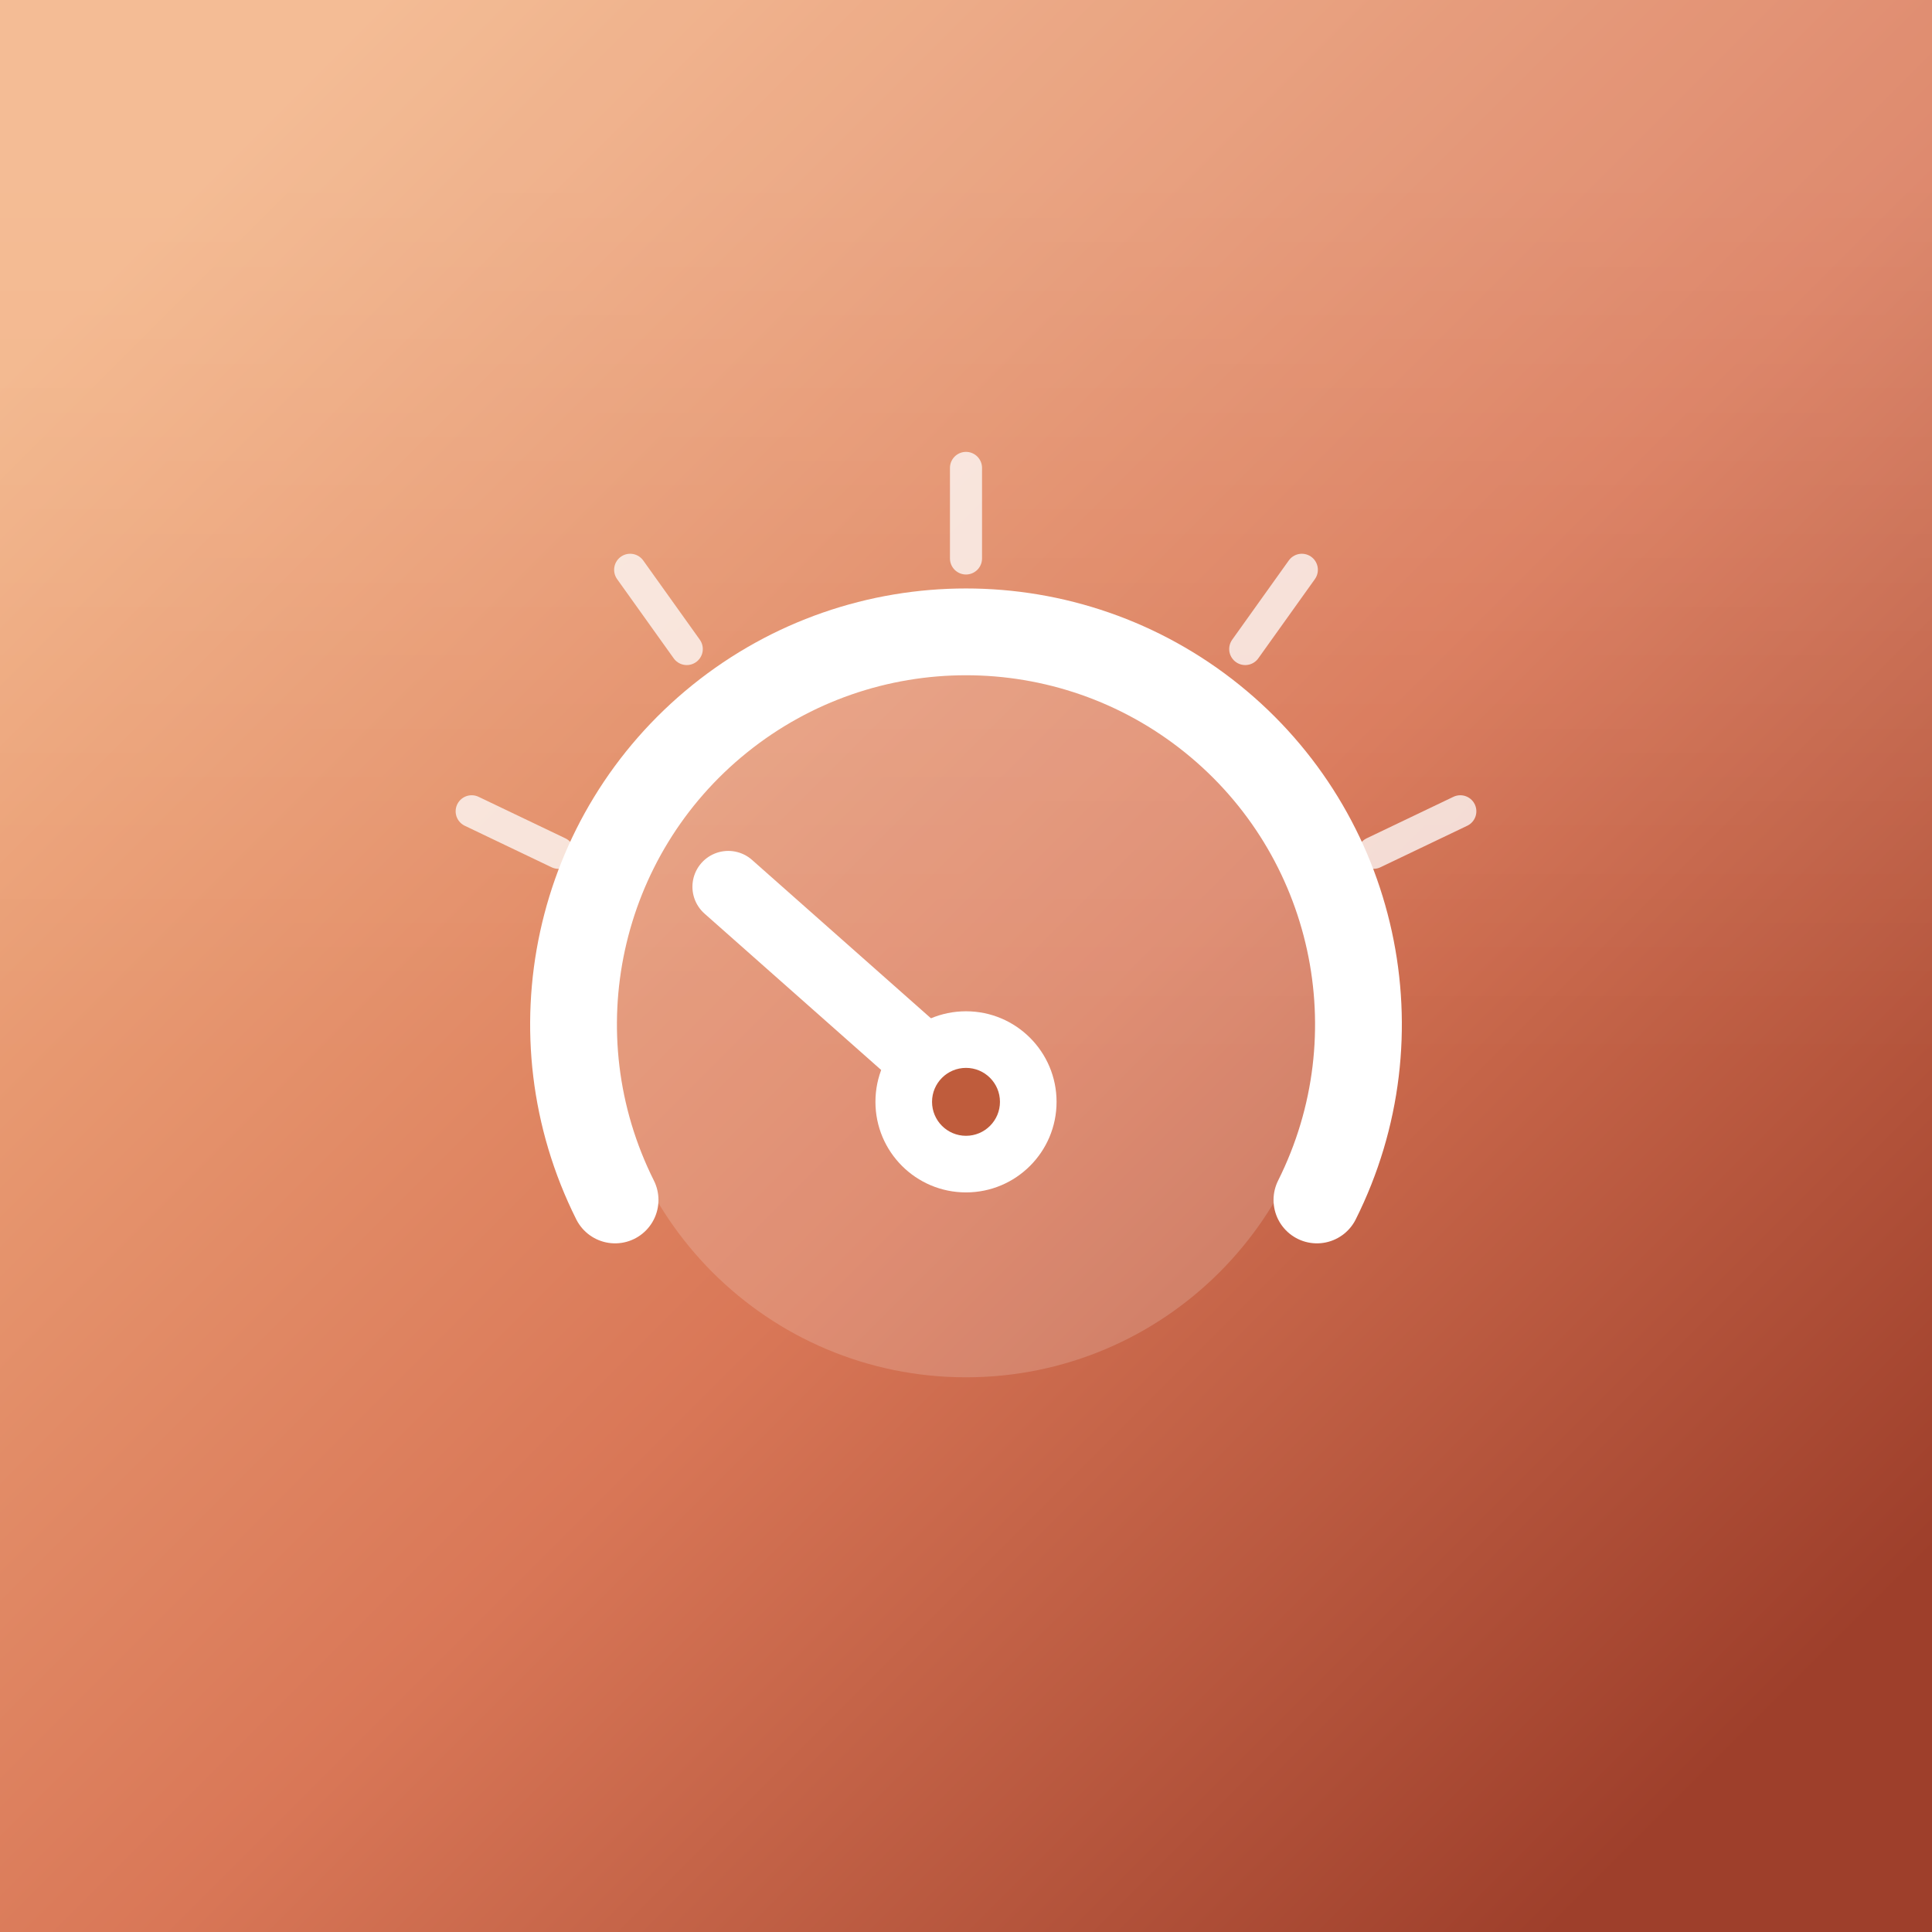
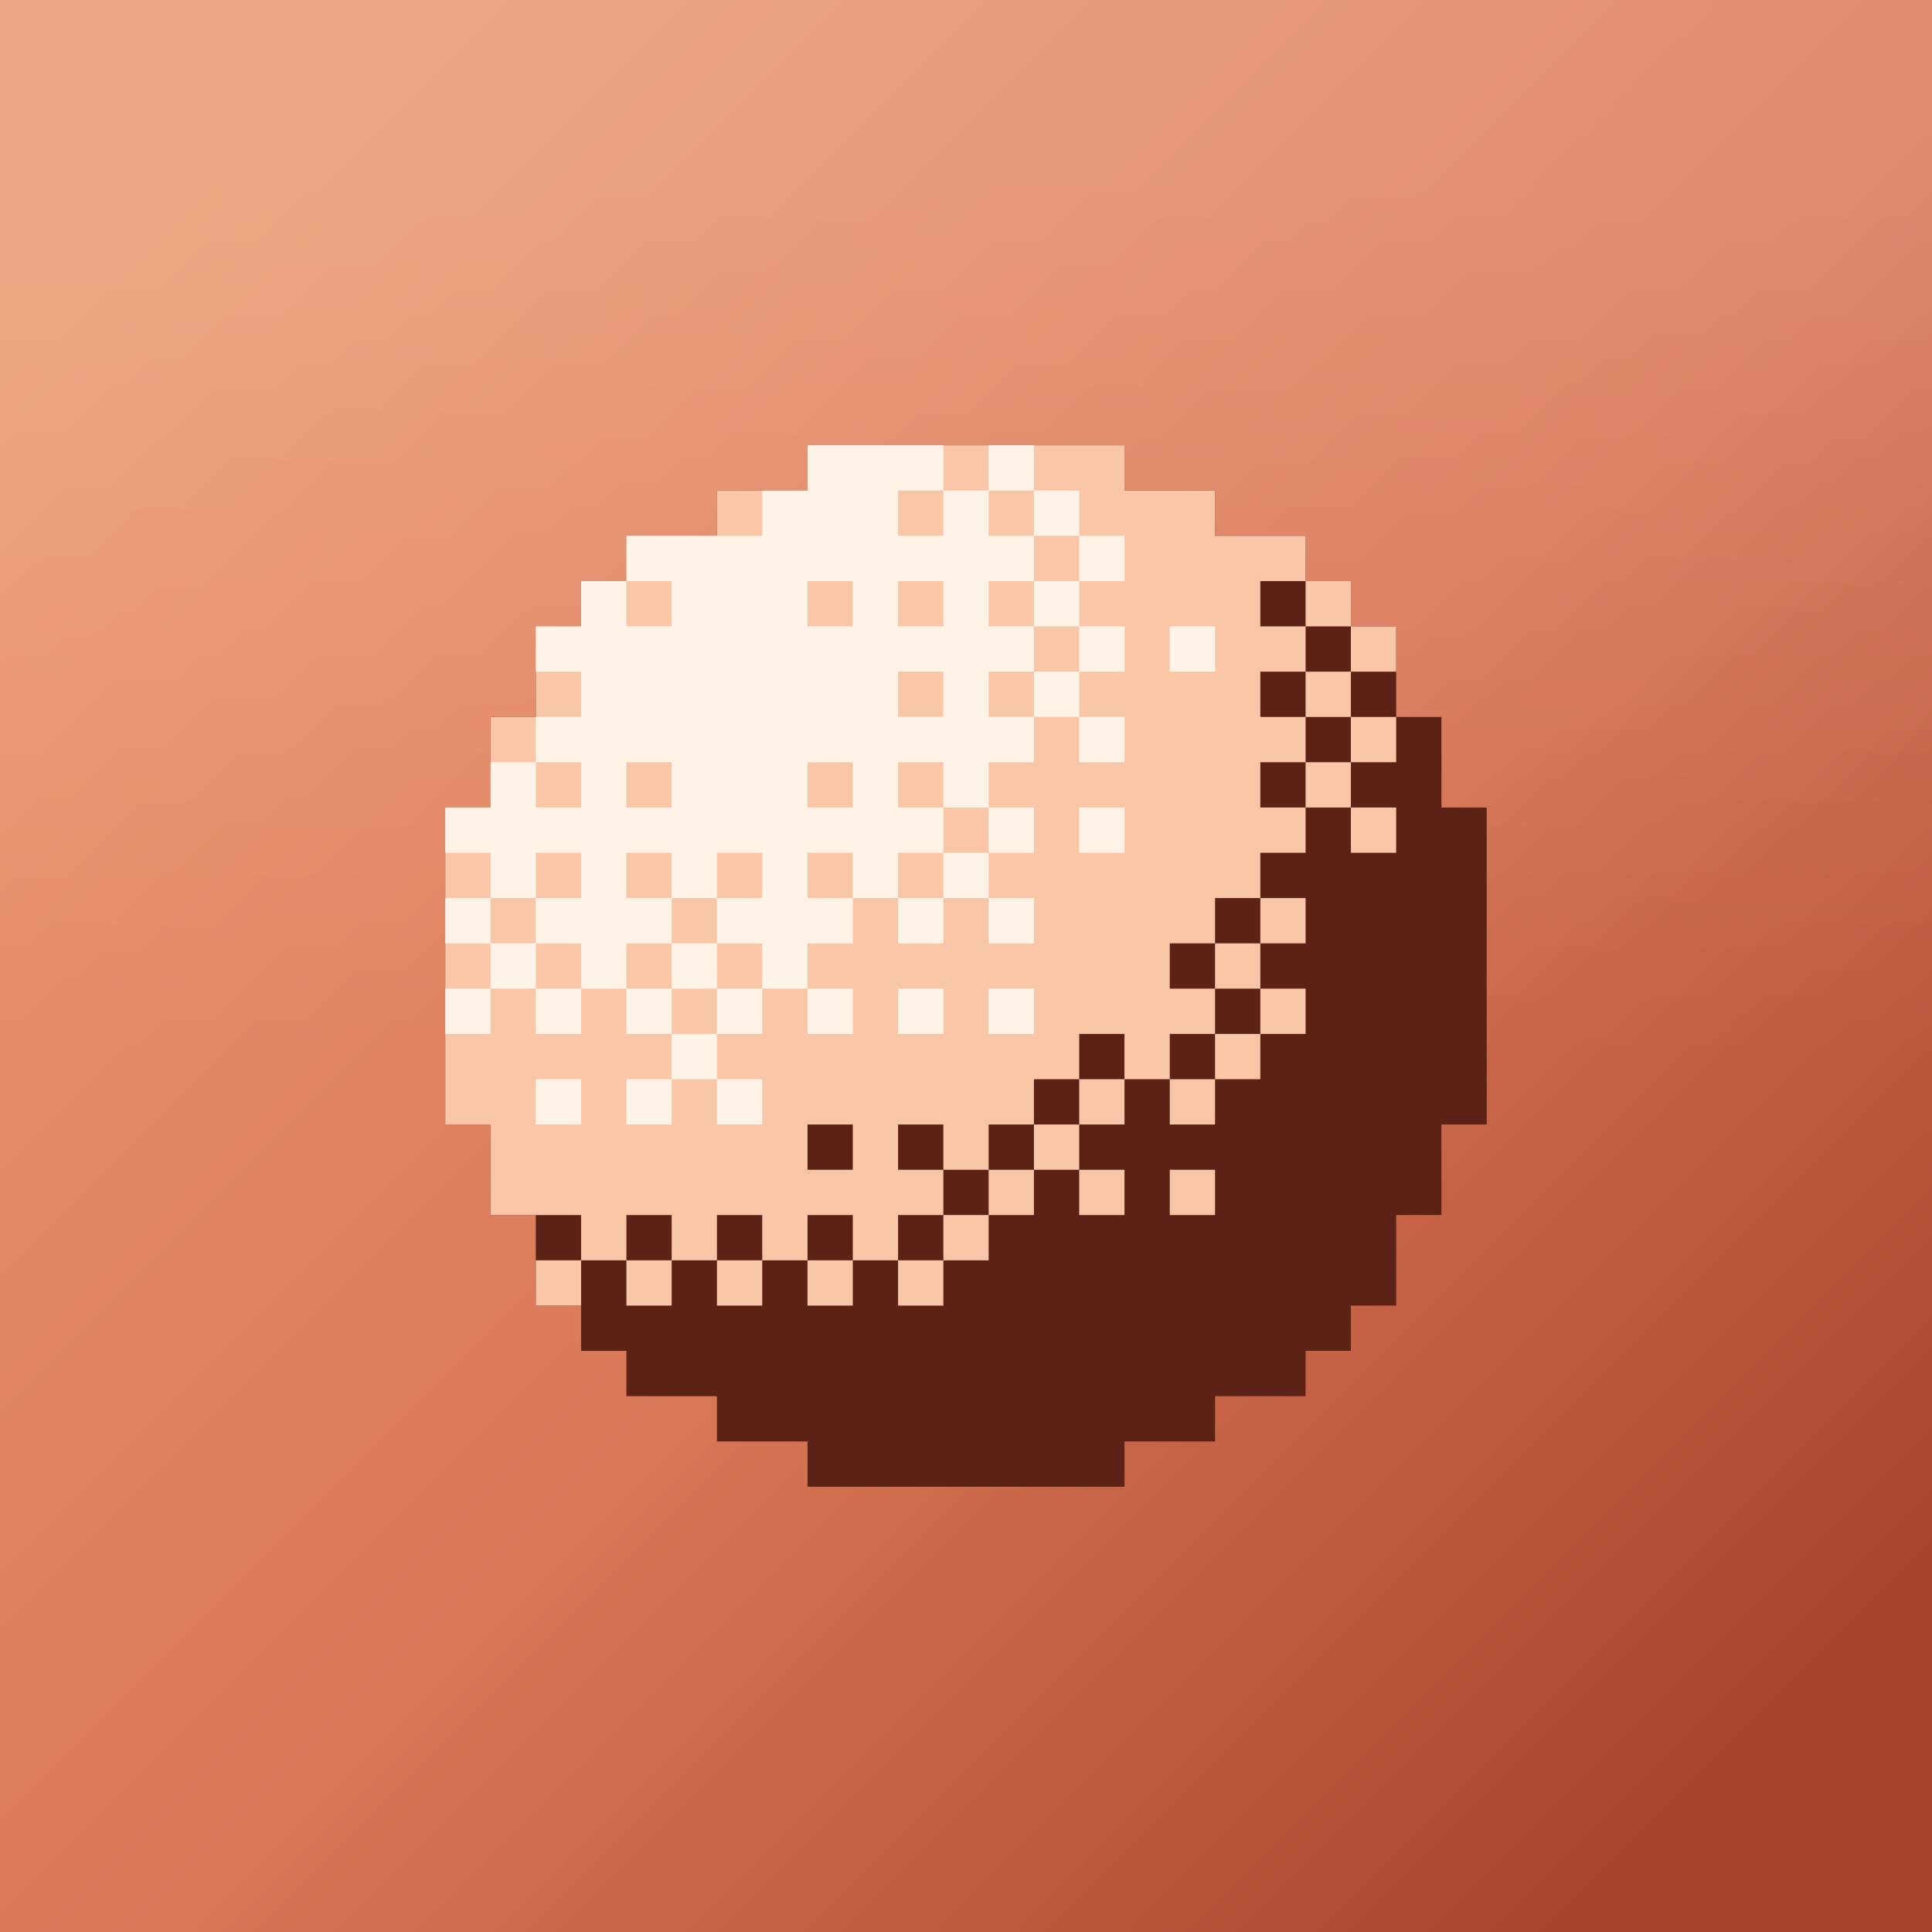
<svg xmlns="http://www.w3.org/2000/svg" width="1024" height="1024" viewBox="0 0 1024 1024" fill="none">
  <defs>
    <linearGradient id="bg" x1="100" y1="100" x2="924" y2="924" gradientUnits="userSpaceOnUse">
-       <stop offset="0%" stop-color="#f2b183" />
+       <stop offset="0%" stop-color="#ec9a72" />
      <stop offset="55%" stop-color="#d97757" />
-       <stop offset="100%" stop-color="#9e3f2b" />
+       <stop offset="100%" stop-color="#a8442d" />
    </linearGradient>
    <linearGradient id="sheen" x1="512" y1="100" x2="512" y2="560" gradientUnits="userSpaceOnUse">
      <stop offset="0%" stop-color="#fff" stop-opacity="0.14" />
      <stop offset="100%" stop-color="#fff" stop-opacity="0" />
    </linearGradient>
    <filter id="sh" x="-20%" y="-20%" width="140%" height="140%">
      <feDropShadow dx="0" dy="14" stdDeviation="22" flood-color="#000000" flood-opacity="0.3" />
    </filter>
  </defs>
  <rect x="0" y="0" width="1024" height="1024" fill="url(#bg)" />
  <rect x="0" y="0" width="1024" height="1024" fill="url(#sheen)" />
-   <circle cx="512" cy="540" r="190" fill="rgba(255,255,255,0.17)" />
-   <g stroke="rgba(255,255,255,0.75)" stroke-linecap="round" stroke-width="17">
-     <path d="M296 452 l-46 -22" />
-     <path d="M364 344 l-30 -42" />
-     <path d="M512 296 v-48" />
-     <path d="M660 344 l30 -42" />
-     <path d="M728 452 l46 -22" />
-   </g>
-   <path d="M326 636 A208 208 0 1 1 698 636" stroke="#fff" stroke-width="46" stroke-linecap="round" fill="none" />
-   <path d="M508 578 L386 470" stroke="#fff" stroke-width="38" stroke-linecap="round" />
-   <circle cx="512" cy="584" r="48" fill="#fff" />
-   <circle cx="512" cy="584" r="18" fill="#bf5c3c" />
+   <path fill="#5c2216" d="M428 236h24v24h-24zM452 236h24v24h-24zM476 236h24v24h-24zM500 236h24v24h-24zM524 236h24v24h-24zM548 236h24v24h-24zM572 236h24v24h-24zM380 260h24v24h-24zM404 260h24v24h-24zM428 260h24v24h-24zM452 260h24v24h-24zM476 260h24v24h-24zM500 260h24v24h-24zM524 260h24v24h-24zM548 260h24v24h-24zM572 260h24v24h-24zM596 260h24v24h-24zM620 260h24v24h-24zM332 284h24v24h-24zM356 284h24v24h-24zM380 284h24v24h-24zM404 284h24v24h-24zM428 284h24v24h-24zM452 284h24v24h-24zM476 284h24v24h-24zM500 284h24v24h-24zM524 284h24v24h-24zM548 284h24v24h-24zM572 284h24v24h-24zM596 284h24v24h-24zM620 284h24v24h-24zM644 284h24v24h-24zM668 284h24v24h-24zM308 308h24v24h-24zM332 308h24v24h-24zM356 308h24v24h-24zM380 308h24v24h-24zM404 308h24v24h-24zM428 308h24v24h-24zM452 308h24v24h-24zM476 308h24v24h-24zM500 308h24v24h-24zM524 308h24v24h-24zM548 308h24v24h-24zM572 308h24v24h-24zM596 308h24v24h-24zM620 308h24v24h-24zM644 308h24v24h-24zM668 308h24v24h-24zM692 308h24v24h-24zM284 332h24v24h-24zM308 332h24v24h-24zM332 332h24v24h-24zM356 332h24v24h-24zM380 332h24v24h-24zM404 332h24v24h-24zM428 332h24v24h-24zM452 332h24v24h-24zM476 332h24v24h-24zM500 332h24v24h-24zM524 332h24v24h-24zM548 332h24v24h-24zM572 332h24v24h-24zM596 332h24v24h-24zM620 332h24v24h-24zM644 332h24v24h-24zM668 332h24v24h-24zM692 332h24v24h-24zM716 332h24v24h-24zM284 356h24v24h-24zM308 356h24v24h-24zM332 356h24v24h-24zM356 356h24v24h-24zM380 356h24v24h-24zM404 356h24v24h-24zM428 356h24v24h-24zM452 356h24v24h-24zM476 356h24v24h-24zM500 356h24v24h-24zM524 356h24v24h-24zM548 356h24v24h-24zM572 356h24v24h-24zM596 356h24v24h-24zM620 356h24v24h-24zM644 356h24v24h-24zM668 356h24v24h-24zM692 356h24v24h-24zM716 356h24v24h-24zM260 380h24v24h-24zM284 380h24v24h-24zM308 380h24v24h-24zM332 380h24v24h-24zM356 380h24v24h-24zM380 380h24v24h-24zM404 380h24v24h-24zM428 380h24v24h-24zM452 380h24v24h-24zM476 380h24v24h-24zM500 380h24v24h-24zM524 380h24v24h-24zM548 380h24v24h-24zM572 380h24v24h-24zM596 380h24v24h-24zM620 380h24v24h-24zM644 380h24v24h-24zM668 380h24v24h-24zM692 380h24v24h-24zM716 380h24v24h-24zM740 380h24v24h-24zM260 404h24v24h-24zM284 404h24v24h-24zM308 404h24v24h-24zM332 404h24v24h-24zM356 404h24v24h-24zM380 404h24v24h-24zM404 404h24v24h-24zM428 404h24v24h-24zM452 404h24v24h-24zM476 404h24v24h-24zM500 404h24v24h-24zM524 404h24v24h-24zM548 404h24v24h-24zM572 404h24v24h-24zM596 404h24v24h-24zM620 404h24v24h-24zM644 404h24v24h-24zM668 404h24v24h-24zM692 404h24v24h-24zM716 404h24v24h-24zM740 404h24v24h-24zM236 428h24v24h-24zM260 428h24v24h-24zM284 428h24v24h-24zM308 428h24v24h-24zM332 428h24v24h-24zM356 428h24v24h-24zM380 428h24v24h-24zM404 428h24v24h-24zM428 428h24v24h-24zM452 428h24v24h-24zM476 428h24v24h-24zM500 428h24v24h-24zM524 428h24v24h-24zM548 428h24v24h-24zM572 428h24v24h-24zM596 428h24v24h-24zM620 428h24v24h-24zM644 428h24v24h-24zM668 428h24v24h-24zM692 428h24v24h-24zM716 428h24v24h-24zM740 428h24v24h-24zM764 428h24v24h-24zM236 452h24v24h-24zM260 452h24v24h-24zM284 452h24v24h-24zM308 452h24v24h-24zM332 452h24v24h-24zM356 452h24v24h-24zM380 452h24v24h-24zM404 452h24v24h-24zM428 452h24v24h-24zM452 452h24v24h-24zM476 452h24v24h-24zM500 452h24v24h-24zM524 452h24v24h-24zM548 452h24v24h-24zM572 452h24v24h-24zM596 452h24v24h-24zM620 452h24v24h-24zM644 452h24v24h-24zM668 452h24v24h-24zM692 452h24v24h-24zM716 452h24v24h-24zM740 452h24v24h-24zM764 452h24v24h-24zM236 476h24v24h-24zM260 476h24v24h-24zM284 476h24v24h-24zM308 476h24v24h-24zM332 476h24v24h-24zM356 476h24v24h-24zM380 476h24v24h-24zM404 476h24v24h-24zM428 476h24v24h-24zM452 476h24v24h-24zM476 476h24v24h-24zM500 476h24v24h-24zM524 476h24v24h-24zM548 476h24v24h-24zM572 476h24v24h-24zM596 476h24v24h-24zM620 476h24v24h-24zM644 476h24v24h-24zM668 476h24v24h-24zM692 476h24v24h-24zM716 476h24v24h-24zM740 476h24v24h-24zM764 476h24v24h-24zM236 500h24v24h-24zM260 500h24v24h-24zM284 500h24v24h-24zM308 500h24v24h-24zM332 500h24v24h-24zM356 500h24v24h-24zM380 500h24v24h-24zM404 500h24v24h-24zM428 500h24v24h-24zM452 500h24v24h-24zM476 500h24v24h-24zM500 500h24v24h-24zM524 500h24v24h-24zM548 500h24v24h-24zM572 500h24v24h-24zM596 500h24v24h-24zM620 500h24v24h-24zM644 500h24v24h-24zM668 500h24v24h-24zM692 500h24v24h-24zM716 500h24v24h-24zM740 500h24v24h-24zM764 500h24v24h-24zM236 524h24v24h-24zM260 524h24v24h-24zM284 524h24v24h-24zM308 524h24v24h-24zM332 524h24v24h-24zM356 524h24v24h-24zM380 524h24v24h-24zM404 524h24v24h-24zM428 524h24v24h-24zM452 524h24v24h-24zM476 524h24v24h-24zM500 524h24v24h-24zM524 524h24v24h-24zM548 524h24v24h-24zM572 524h24v24h-24zM596 524h24v24h-24zM620 524h24v24h-24zM644 524h24v24h-24zM668 524h24v24h-24zM692 524h24v24h-24zM716 524h24v24h-24zM740 524h24v24h-24zM764 524h24v24h-24zM236 548h24v24h-24zM260 548h24v24h-24zM284 548h24v24h-24zM308 548h24v24h-24zM332 548h24v24h-24zM356 548h24v24h-24zM380 548h24v24h-24zM404 548h24v24h-24zM428 548h24v24h-24zM452 548h24v24h-24zM476 548h24v24h-24zM500 548h24v24h-24zM524 548h24v24h-24zM548 548h24v24h-24zM572 548h24v24h-24zM596 548h24v24h-24zM620 548h24v24h-24zM644 548h24v24h-24zM668 548h24v24h-24zM692 548h24v24h-24zM716 548h24v24h-24zM740 548h24v24h-24zM764 548h24v24h-24zM236 572h24v24h-24zM260 572h24v24h-24zM284 572h24v24h-24zM308 572h24v24h-24zM332 572h24v24h-24zM356 572h24v24h-24zM380 572h24v24h-24zM404 572h24v24h-24zM428 572h24v24h-24zM452 572h24v24h-24zM476 572h24v24h-24zM500 572h24v24h-24zM524 572h24v24h-24zM548 572h24v24h-24zM572 572h24v24h-24zM596 572h24v24h-24zM620 572h24v24h-24zM644 572h24v24h-24zM668 572h24v24h-24zM692 572h24v24h-24zM716 572h24v24h-24zM740 572h24v24h-24zM764 572h24v24h-24zM260 596h24v24h-24zM284 596h24v24h-24zM308 596h24v24h-24zM332 596h24v24h-24zM356 596h24v24h-24zM380 596h24v24h-24zM404 596h24v24h-24zM428 596h24v24h-24zM452 596h24v24h-24zM476 596h24v24h-24zM500 596h24v24h-24zM524 596h24v24h-24zM548 596h24v24h-24zM572 596h24v24h-24zM596 596h24v24h-24zM620 596h24v24h-24zM644 596h24v24h-24zM668 596h24v24h-24zM692 596h24v24h-24zM716 596h24v24h-24zM740 596h24v24h-24zM260 620h24v24h-24zM284 620h24v24h-24zM308 620h24v24h-24zM332 620h24v24h-24zM356 620h24v24h-24zM380 620h24v24h-24zM404 620h24v24h-24zM428 620h24v24h-24zM452 620h24v24h-24zM476 620h24v24h-24zM500 620h24v24h-24zM524 620h24v24h-24zM548 620h24v24h-24zM572 620h24v24h-24zM596 620h24v24h-24zM620 620h24v24h-24zM644 620h24v24h-24zM668 620h24v24h-24zM692 620h24v24h-24zM716 620h24v24h-24zM740 620h24v24h-24zM284 644h24v24h-24zM308 644h24v24h-24zM332 644h24v24h-24zM356 644h24v24h-24zM380 644h24v24h-24zM404 644h24v24h-24zM428 644h24v24h-24zM452 644h24v24h-24zM476 644h24v24h-24zM500 644h24v24h-24zM524 644h24v24h-24zM548 644h24v24h-24zM572 644h24v24h-24zM596 644h24v24h-24zM620 644h24v24h-24zM644 644h24v24h-24zM668 644h24v24h-24zM692 644h24v24h-24zM716 644h24v24h-24zM284 668h24v24h-24zM308 668h24v24h-24zM332 668h24v24h-24zM356 668h24v24h-24zM380 668h24v24h-24zM404 668h24v24h-24zM428 668h24v24h-24zM452 668h24v24h-24zM476 668h24v24h-24zM500 668h24v24h-24zM524 668h24v24h-24zM548 668h24v24h-24zM572 668h24v24h-24zM596 668h24v24h-24zM620 668h24v24h-24zM644 668h24v24h-24zM668 668h24v24h-24zM692 668h24v24h-24zM716 668h24v24h-24zM308 692h24v24h-24zM332 692h24v24h-24zM356 692h24v24h-24zM380 692h24v24h-24zM404 692h24v24h-24zM428 692h24v24h-24zM452 692h24v24h-24zM476 692h24v24h-24zM500 692h24v24h-24zM524 692h24v24h-24zM548 692h24v24h-24zM572 692h24v24h-24zM596 692h24v24h-24zM620 692h24v24h-24zM644 692h24v24h-24zM668 692h24v24h-24zM692 692h24v24h-24zM332 716h24v24h-24zM356 716h24v24h-24zM380 716h24v24h-24zM404 716h24v24h-24zM428 716h24v24h-24zM452 716h24v24h-24zM476 716h24v24h-24zM500 716h24v24h-24zM524 716h24v24h-24zM548 716h24v24h-24zM572 716h24v24h-24zM596 716h24v24h-24zM620 716h24v24h-24zM644 716h24v24h-24zM668 716h24v24h-24zM380 740h24v24h-24zM404 740h24v24h-24zM428 740h24v24h-24zM452 740h24v24h-24zM476 740h24v24h-24zM500 740h24v24h-24zM524 740h24v24h-24zM548 740h24v24h-24zM572 740h24v24h-24zM596 740h24v24h-24zM620 740h24v24h-24zM428 764h24v24h-24zM452 764h24v24h-24zM476 764h24v24h-24zM500 764h24v24h-24zM524 764h24v24h-24zM548 764h24v24h-24zM572 764h24v24h-24z" />
+   <path fill="#f9c7a8" d="M428 236h24v24h-24zM452 236h24v24h-24zM476 236h24v24h-24zM500 236h24v24h-24zM524 236h24v24h-24zM548 236h24v24h-24zM572 236h24v24h-24zM380 260h24v24h-24zM404 260h24v24h-24zM428 260h24v24h-24zM452 260h24v24h-24zM476 260h24v24h-24zM500 260h24v24h-24zM524 260h24v24h-24zM548 260h24v24h-24zM572 260h24v24h-24zM596 260h24v24h-24zM620 260h24v24h-24zM332 284h24v24h-24zM356 284h24v24h-24zM380 284h24v24h-24zM404 284h24v24h-24zM428 284h24v24h-24zM452 284h24v24h-24zM476 284h24v24h-24zM500 284h24v24h-24zM524 284h24v24h-24zM548 284h24v24h-24zM572 284h24v24h-24zM596 284h24v24h-24zM620 284h24v24h-24zM644 284h24v24h-24zM668 284h24v24h-24zM308 308h24v24h-24zM332 308h24v24h-24zM356 308h24v24h-24zM380 308h24v24h-24zM404 308h24v24h-24zM428 308h24v24h-24zM452 308h24v24h-24zM476 308h24v24h-24zM500 308h24v24h-24zM524 308h24v24h-24zM548 308h24v24h-24zM572 308h24v24h-24zM596 308h24v24h-24zM620 308h24v24h-24zM644 308h24v24h-24zM692 308h24v24h-24zM284 332h24v24h-24zM308 332h24v24h-24zM332 332h24v24h-24zM356 332h24v24h-24zM380 332h24v24h-24zM404 332h24v24h-24zM428 332h24v24h-24zM452 332h24v24h-24zM476 332h24v24h-24zM500 332h24v24h-24zM524 332h24v24h-24zM548 332h24v24h-24zM572 332h24v24h-24zM596 332h24v24h-24zM620 332h24v24h-24zM644 332h24v24h-24zM668 332h24v24h-24zM716 332h24v24h-24zM284 356h24v24h-24zM308 356h24v24h-24zM332 356h24v24h-24zM356 356h24v24h-24zM380 356h24v24h-24zM404 356h24v24h-24zM428 356h24v24h-24zM452 356h24v24h-24zM476 356h24v24h-24zM500 356h24v24h-24zM524 356h24v24h-24zM548 356h24v24h-24zM572 356h24v24h-24zM596 356h24v24h-24zM620 356h24v24h-24zM644 356h24v24h-24zM692 356h24v24h-24zM260 380h24v24h-24zM284 380h24v24h-24zM308 380h24v24h-24zM332 380h24v24h-24zM356 380h24v24h-24zM380 380h24v24h-24zM404 380h24v24h-24zM428 380h24v24h-24zM452 380h24v24h-24zM476 380h24v24h-24zM500 380h24v24h-24zM524 380h24v24h-24zM548 380h24v24h-24zM572 380h24v24h-24zM596 380h24v24h-24zM620 380h24v24h-24zM644 380h24v24h-24zM668 380h24v24h-24zM716 380h24v24h-24zM260 404h24v24h-24zM284 404h24v24h-24zM308 404h24v24h-24zM332 404h24v24h-24zM356 404h24v24h-24zM380 404h24v24h-24zM404 404h24v24h-24zM428 404h24v24h-24zM452 404h24v24h-24zM476 404h24v24h-24zM500 404h24v24h-24zM524 404h24v24h-24zM548 404h24v24h-24zM572 404h24v24h-24zM596 404h24v24h-24zM620 404h24v24h-24zM644 404h24v24h-24zM692 404h24v24h-24zM236 428h24v24h-24zM260 428h24v24h-24zM284 428h24v24h-24zM308 428h24v24h-24zM332 428h24v24h-24zM356 428h24v24h-24zM380 428h24v24h-24zM404 428h24v24h-24zM428 428h24v24h-24zM452 428h24v24h-24zM476 428h24v24h-24zM500 428h24v24h-24zM524 428h24v24h-24zM548 428h24v24h-24zM572 428h24v24h-24zM596 428h24v24h-24zM620 428h24v24h-24zM644 428h24v24h-24zM668 428h24v24h-24zM716 428h24v24h-24zM236 452h24v24h-24zM260 452h24v24h-24zM284 452h24v24h-24zM308 452h24v24h-24zM332 452h24v24h-24zM356 452h24v24h-24zM380 452h24v24h-24zM404 452h24v24h-24zM428 452h24v24h-24zM452 452h24v24h-24zM476 452h24v24h-24zM500 452h24v24h-24zM524 452h24v24h-24zM548 452h24v24h-24zM572 452h24v24h-24zM596 452h24v24h-24zM620 452h24v24h-24zM644 452h24v24h-24zM236 476h24v24h-24zM260 476h24v24h-24zM284 476h24v24h-24zM308 476h24v24h-24zM332 476h24v24h-24zM356 476h24v24h-24zM380 476h24v24h-24zM404 476h24v24h-24zM428 476h24v24h-24zM452 476h24v24h-24zM476 476h24v24h-24zM500 476h24v24h-24zM524 476h24v24h-24zM548 476h24v24h-24zM572 476h24v24h-24zM596 476h24v24h-24zM620 476h24v24h-24zM668 476h24v24h-24zM236 500h24v24h-24zM260 500h24v24h-24zM284 500h24v24h-24zM308 500h24v24h-24zM332 500h24v24h-24zM356 500h24v24h-24zM380 500h24v24h-24zM404 500h24v24h-24zM428 500h24v24h-24zM452 500h24v24h-24zM476 500h24v24h-24zM500 500h24v24h-24zM524 500h24v24h-24zM548 500h24v24h-24zM572 500h24v24h-24zM596 500h24v24h-24zM644 500h24v24h-24zM236 524h24v24h-24zM260 524h24v24h-24zM284 524h24v24h-24zM308 524h24v24h-24zM332 524h24v24h-24zM356 524h24v24h-24zM380 524h24v24h-24zM404 524h24v24h-24zM428 524h24v24h-24zM452 524h24v24h-24zM476 524h24v24h-24zM500 524h24v24h-24zM524 524h24v24h-24zM548 524h24v24h-24zM572 524h24v24h-24zM596 524h24v24h-24zM620 524h24v24h-24zM668 524h24v24h-24zM236 548h24v24h-24zM260 548h24v24h-24zM284 548h24v24h-24zM308 548h24v24h-24zM332 548h24v24h-24zM356 548h24v24h-24zM380 548h24v24h-24zM404 548h24v24h-24zM428 548h24v24h-24zM452 548h24v24h-24zM476 548h24v24h-24zM500 548h24v24h-24zM524 548h24v24h-24zM548 548h24v24h-24zM596 548h24v24h-24zM644 548h24v24h-24zM236 572h24v24h-24zM260 572h24v24h-24zM284 572h24v24h-24zM308 572h24v24h-24zM332 572h24v24h-24zM356 572h24v24h-24zM380 572h24v24h-24zM404 572h24v24h-24zM428 572h24v24h-24zM452 572h24v24h-24zM476 572h24v24h-24zM500 572h24v24h-24zM524 572h24v24h-24zM572 572h24v24h-24zM620 572h24v24h-24zM260 596h24v24h-24zM284 596h24v24h-24zM308 596h24v24h-24zM332 596h24v24h-24zM356 596h24v24h-24zM380 596h24v24h-24zM404 596h24v24h-24zM452 596h24v24h-24zM500 596h24v24h-24zM548 596h24v24h-24zM260 620h24v24h-24zM284 620h24v24h-24zM308 620h24v24h-24zM332 620h24v24h-24zM356 620h24v24h-24zM380 620h24v24h-24zM404 620h24v24h-24zM428 620h24v24h-24zM452 620h24v24h-24zM476 620h24v24h-24zM524 620h24v24h-24zM572 620h24v24h-24zM620 620h24v24h-24zM308 644h24v24h-24zM356 644h24v24h-24zM404 644h24v24h-24zM452 644h24v24h-24zM500 644h24v24h-24zM284 668h24v24h-24zM332 668h24v24h-24zM380 668h24v24h-24zM428 668h24v24h-24zM476 668h24v24h-24z" />
+   <path fill="#fff3e7" d="M428 236h24v24h-24zM452 236h24v24h-24zM476 236h24v24h-24zM524 236h24v24h-24zM404 260h24v24h-24zM428 260h24v24h-24zM452 260h24v24h-24zM500 260h24v24h-24zM548 260h24v24h-24zM332 284h24v24h-24zM356 284h24v24h-24zM380 284h24v24h-24zM404 284h24v24h-24zM428 284h24v24h-24zM452 284h24v24h-24zM476 284h24v24h-24zM500 284h24v24h-24zM524 284h24v24h-24zM572 284h24v24h-24zM308 308h24v24h-24zM356 308h24v24h-24zM380 308h24v24h-24zM404 308h24v24h-24zM452 308h24v24h-24zM500 308h24v24h-24zM548 308h24v24h-24zM284 332h24v24h-24zM308 332h24v24h-24zM332 332h24v24h-24zM356 332h24v24h-24zM380 332h24v24h-24zM404 332h24v24h-24zM428 332h24v24h-24zM452 332h24v24h-24zM476 332h24v24h-24zM500 332h24v24h-24zM524 332h24v24h-24zM572 332h24v24h-24zM620 332h24v24h-24zM308 356h24v24h-24zM332 356h24v24h-24zM356 356h24v24h-24zM380 356h24v24h-24zM404 356h24v24h-24zM428 356h24v24h-24zM452 356h24v24h-24zM500 356h24v24h-24zM548 356h24v24h-24zM284 380h24v24h-24zM308 380h24v24h-24zM332 380h24v24h-24zM356 380h24v24h-24zM380 380h24v24h-24zM404 380h24v24h-24zM428 380h24v24h-24zM452 380h24v24h-24zM476 380h24v24h-24zM500 380h24v24h-24zM524 380h24v24h-24zM572 380h24v24h-24zM260 404h24v24h-24zM308 404h24v24h-24zM356 404h24v24h-24zM380 404h24v24h-24zM404 404h24v24h-24zM452 404h24v24h-24zM500 404h24v24h-24zM236 428h24v24h-24zM260 428h24v24h-24zM284 428h24v24h-24zM308 428h24v24h-24zM332 428h24v24h-24zM356 428h24v24h-24zM380 428h24v24h-24zM404 428h24v24h-24zM428 428h24v24h-24zM452 428h24v24h-24zM476 428h24v24h-24zM524 428h24v24h-24zM572 428h24v24h-24zM260 452h24v24h-24zM308 452h24v24h-24zM356 452h24v24h-24zM404 452h24v24h-24zM452 452h24v24h-24zM500 452h24v24h-24zM236 476h24v24h-24zM284 476h24v24h-24zM308 476h24v24h-24zM332 476h24v24h-24zM380 476h24v24h-24zM404 476h24v24h-24zM428 476h24v24h-24zM476 476h24v24h-24zM524 476h24v24h-24zM260 500h24v24h-24zM308 500h24v24h-24zM356 500h24v24h-24zM404 500h24v24h-24zM236 524h24v24h-24zM284 524h24v24h-24zM332 524h24v24h-24zM380 524h24v24h-24zM428 524h24v24h-24zM476 524h24v24h-24zM524 524h24v24h-24zM356 548h24v24h-24zM284 572h24v24h-24zM332 572h24v24h-24zM380 572h24v24h-24z" />
</svg>
